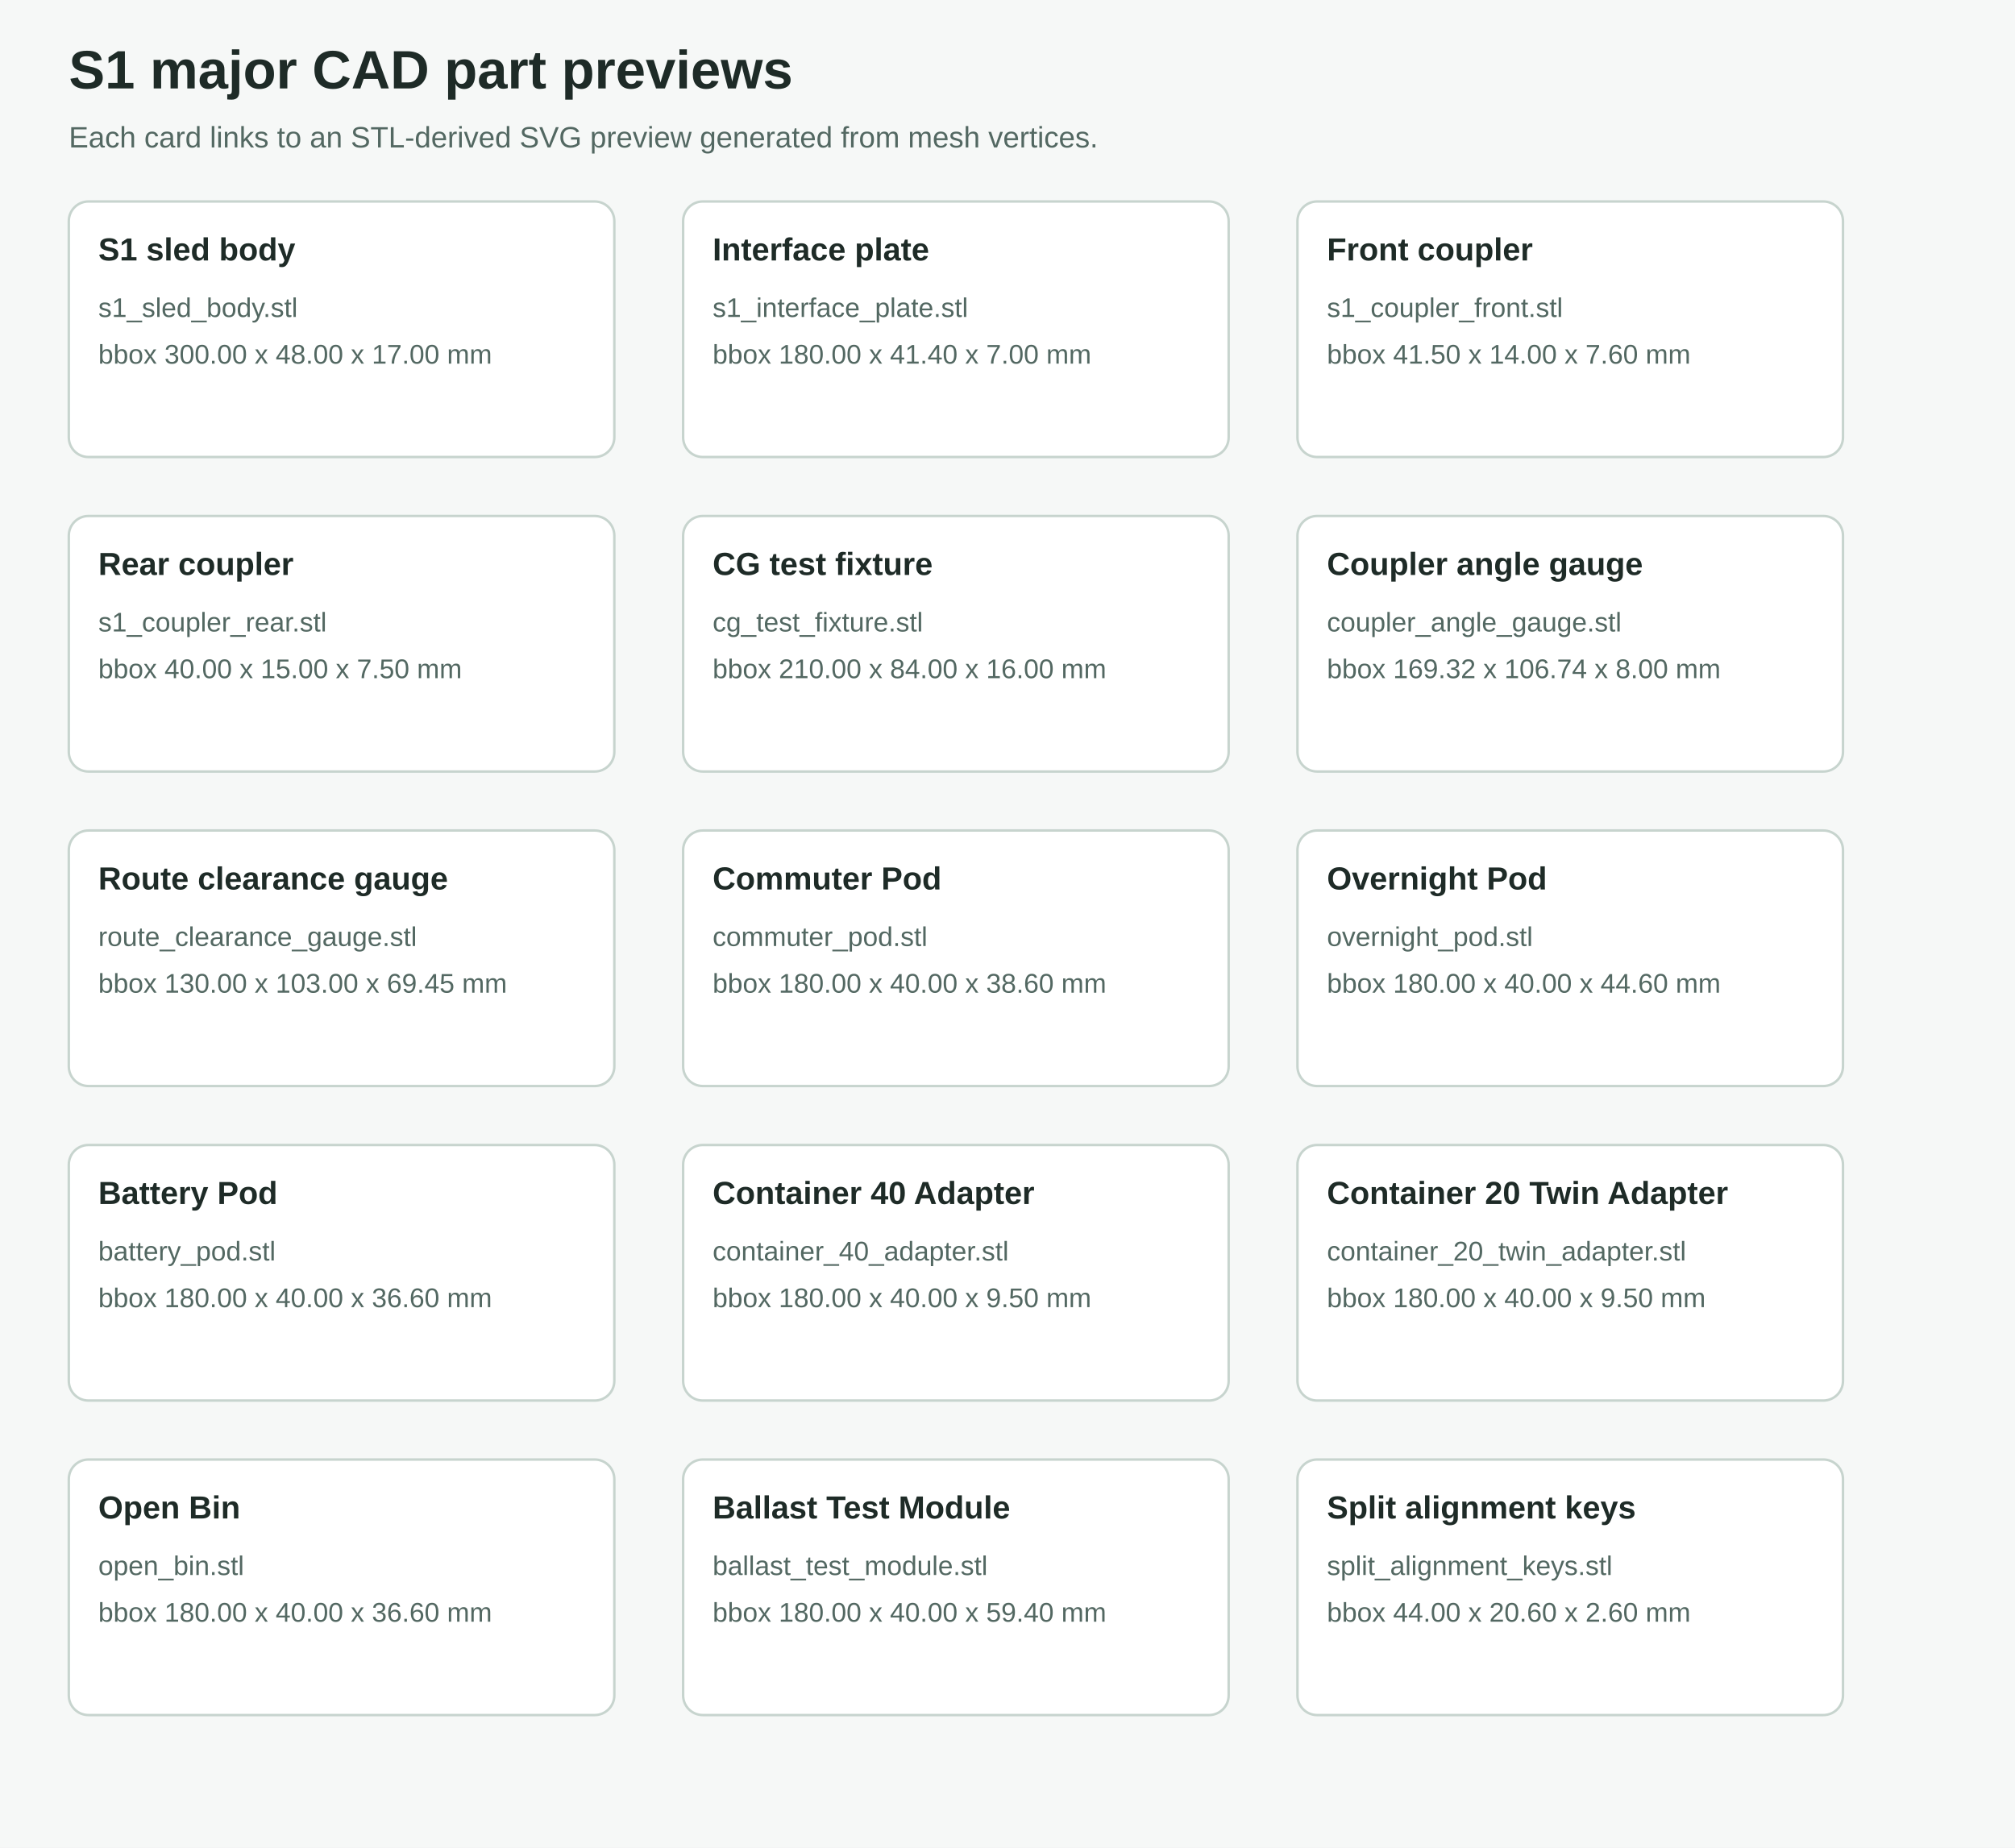
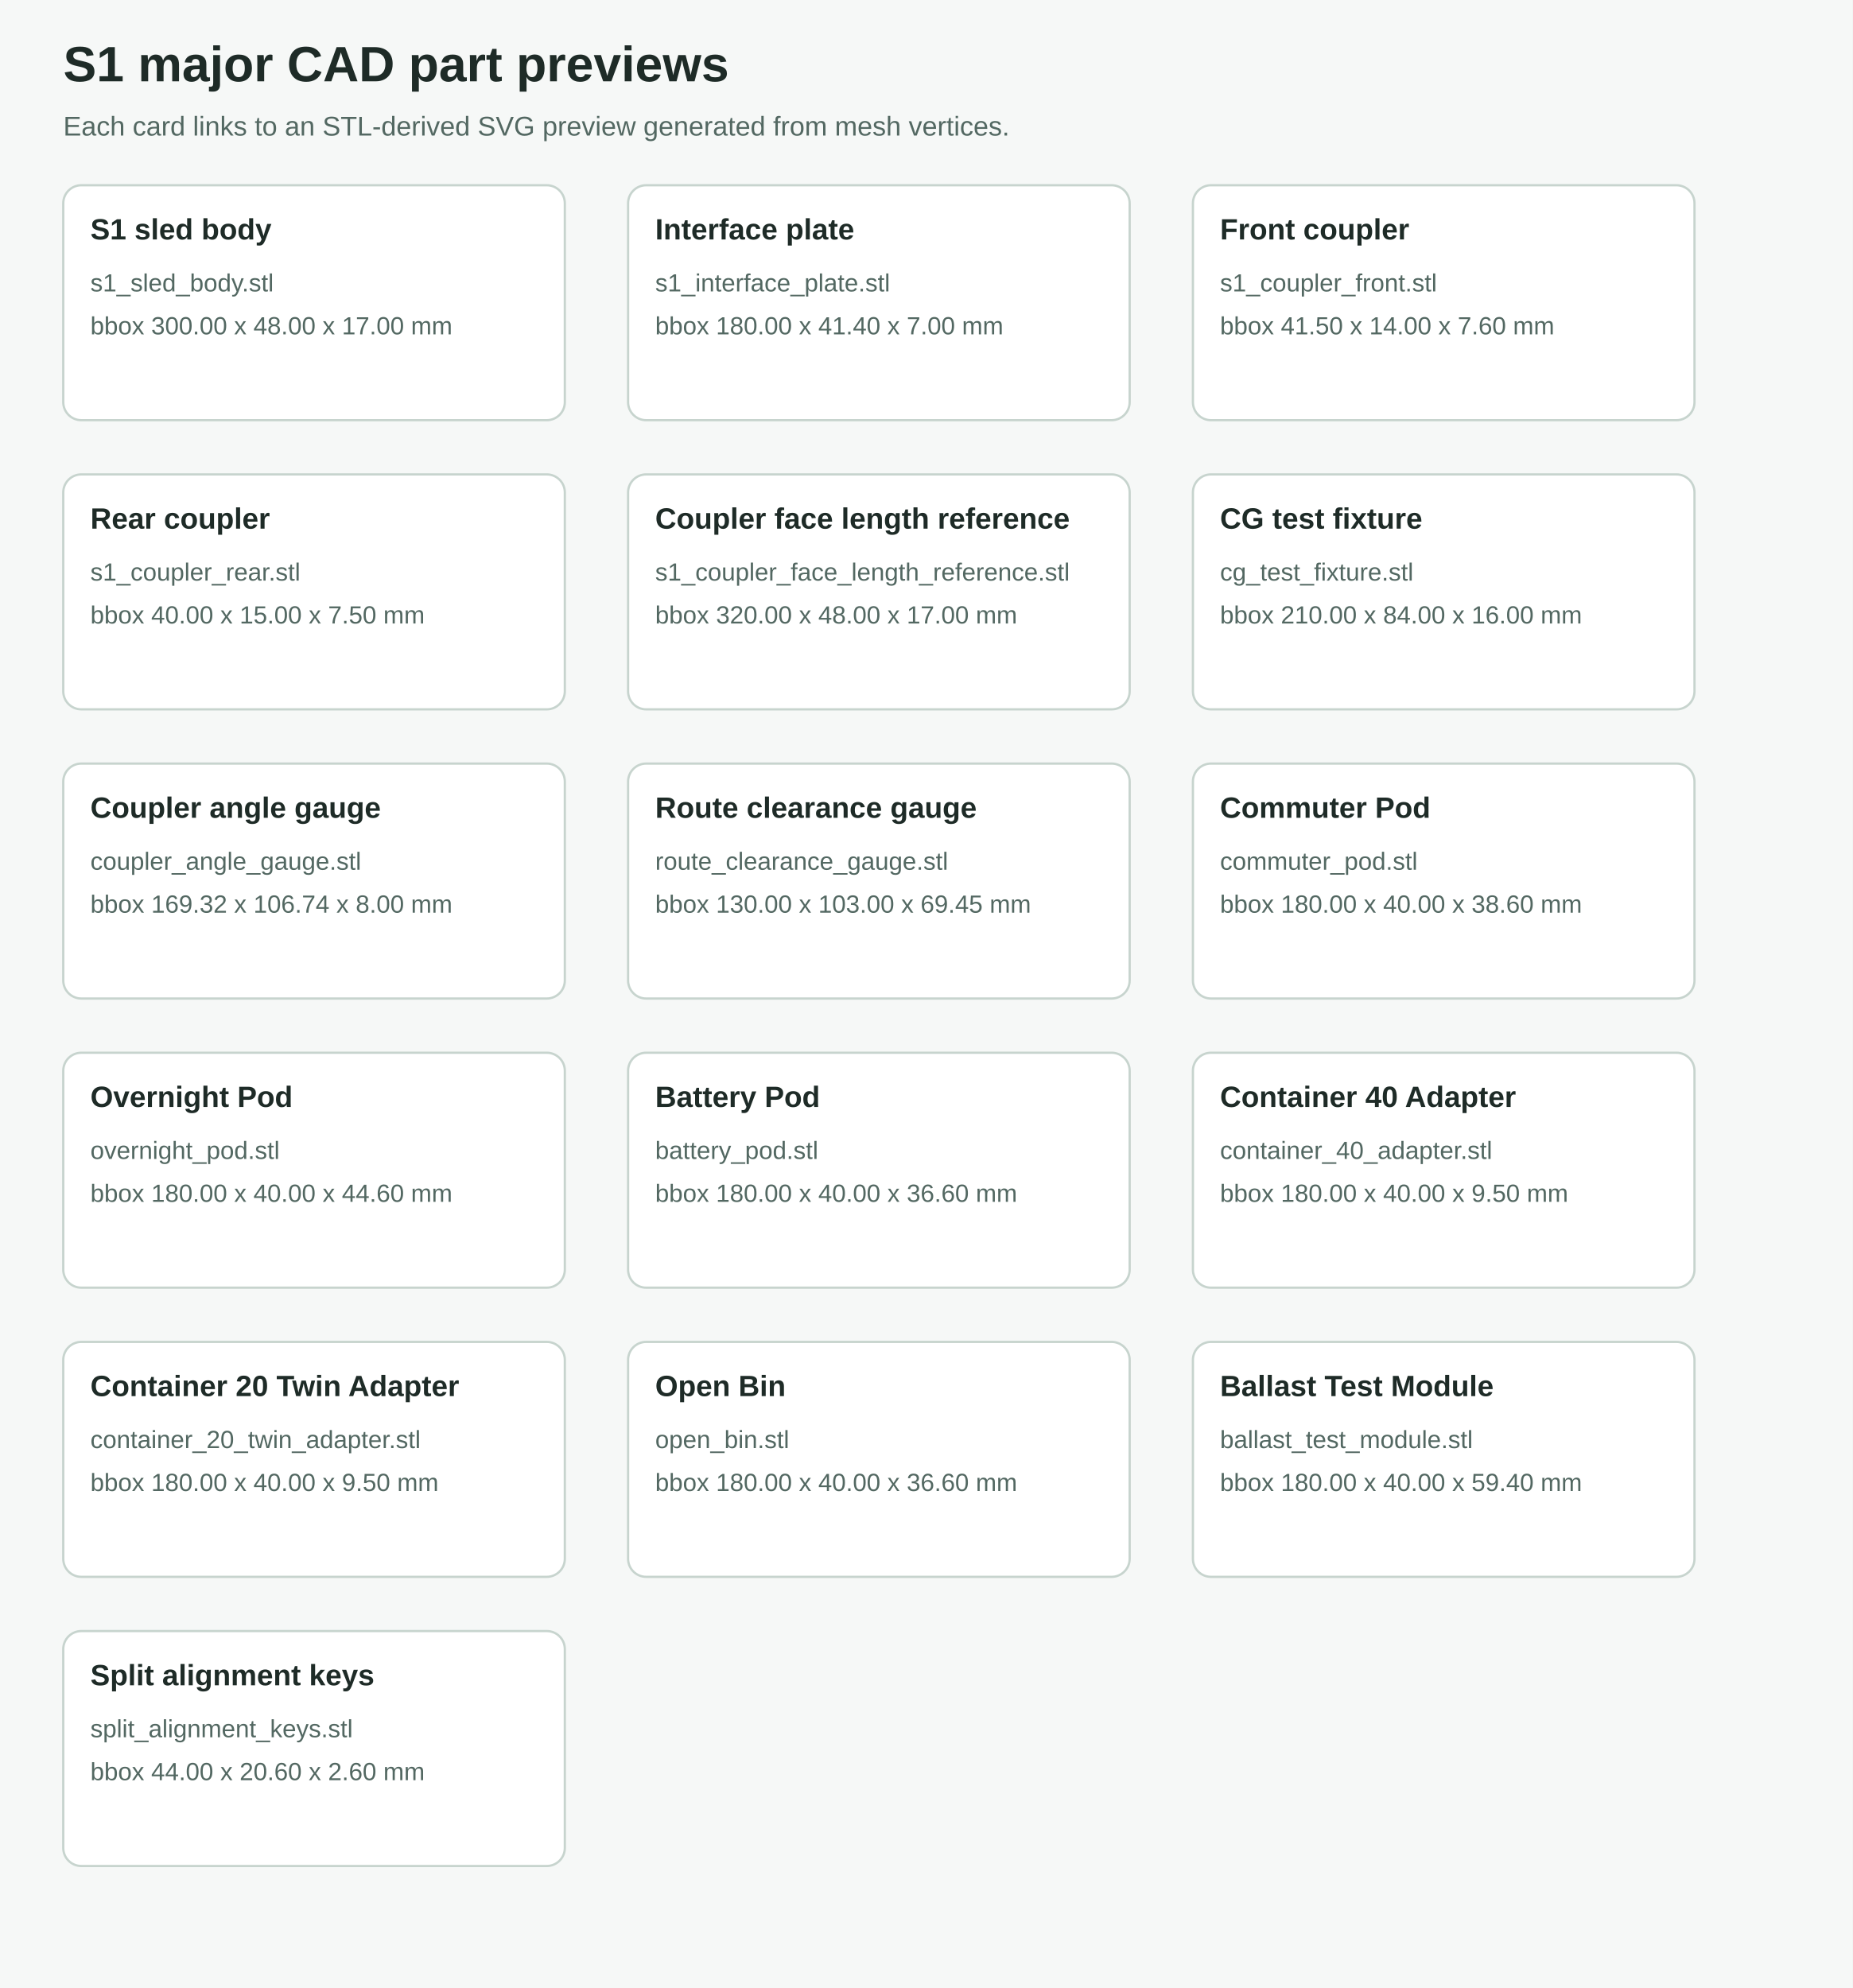
- <svg xmlns="http://www.w3.org/2000/svg" width="820" height="752" viewBox="0 0 820 752" role="img">
+ <svg xmlns="http://www.w3.org/2000/svg" width="820" height="880" viewBox="0 0 820 880" role="img">
  <rect width="100%" height="100%" fill="#f6f8f7" />
  <text x="28" y="36" font-family="Arial, sans-serif" font-size="22" font-weight="700" fill="#1e2b27">S1 major CAD part previews</text>
  <text x="28" y="60" font-family="Arial, sans-serif" font-size="12" fill="#536862">Each card links to an STL-derived SVG preview generated from mesh vertices.</text>
  <a href="s1_sled_body.svg">
    <rect x="28" y="82" width="222" height="104" rx="8" fill="#ffffff" stroke="#c7d4ce" />
    <text x="40" y="106" font-family="Arial, sans-serif" font-size="13" font-weight="700" fill="#1e2b27">S1 sled body</text>
    <text x="40" y="129" font-family="Arial, sans-serif" font-size="11" fill="#536862">s1_sled_body.stl</text>
    <text x="40" y="148" font-family="Arial, sans-serif" font-size="11" fill="#536862">bbox 300.00 x 48.00 x 17.00 mm</text>
  </a>
  <a href="s1_interface_plate.svg">
    <rect x="278" y="82" width="222" height="104" rx="8" fill="#ffffff" stroke="#c7d4ce" />
    <text x="290" y="106" font-family="Arial, sans-serif" font-size="13" font-weight="700" fill="#1e2b27">Interface plate</text>
    <text x="290" y="129" font-family="Arial, sans-serif" font-size="11" fill="#536862">s1_interface_plate.stl</text>
    <text x="290" y="148" font-family="Arial, sans-serif" font-size="11" fill="#536862">bbox 180.00 x 41.40 x 7.00 mm</text>
  </a>
  <a href="s1_coupler_front.svg">
    <rect x="528" y="82" width="222" height="104" rx="8" fill="#ffffff" stroke="#c7d4ce" />
    <text x="540" y="106" font-family="Arial, sans-serif" font-size="13" font-weight="700" fill="#1e2b27">Front coupler</text>
    <text x="540" y="129" font-family="Arial, sans-serif" font-size="11" fill="#536862">s1_coupler_front.stl</text>
    <text x="540" y="148" font-family="Arial, sans-serif" font-size="11" fill="#536862">bbox 41.50 x 14.00 x 7.60 mm</text>
  </a>
  <a href="s1_coupler_rear.svg">
    <rect x="28" y="210" width="222" height="104" rx="8" fill="#ffffff" stroke="#c7d4ce" />
    <text x="40" y="234" font-family="Arial, sans-serif" font-size="13" font-weight="700" fill="#1e2b27">Rear coupler</text>
    <text x="40" y="257" font-family="Arial, sans-serif" font-size="11" fill="#536862">s1_coupler_rear.stl</text>
    <text x="40" y="276" font-family="Arial, sans-serif" font-size="11" fill="#536862">bbox 40.00 x 15.00 x 7.50 mm</text>
  </a>
+   <a href="s1_coupler_face_length_reference.svg">
+     <rect x="278" y="210" width="222" height="104" rx="8" fill="#ffffff" stroke="#c7d4ce" />
+     <text x="290" y="234" font-family="Arial, sans-serif" font-size="13" font-weight="700" fill="#1e2b27">Coupler face length reference</text>
+     <text x="290" y="257" font-family="Arial, sans-serif" font-size="11" fill="#536862">s1_coupler_face_length_reference.stl</text>
+     <text x="290" y="276" font-family="Arial, sans-serif" font-size="11" fill="#536862">bbox 320.00 x 48.00 x 17.00 mm</text>
+   </a>
  <a href="cg_test_fixture.svg">
-     <rect x="278" y="210" width="222" height="104" rx="8" fill="#ffffff" stroke="#c7d4ce" />
-     <text x="290" y="234" font-family="Arial, sans-serif" font-size="13" font-weight="700" fill="#1e2b27">CG test fixture</text>
-     <text x="290" y="257" font-family="Arial, sans-serif" font-size="11" fill="#536862">cg_test_fixture.stl</text>
-     <text x="290" y="276" font-family="Arial, sans-serif" font-size="11" fill="#536862">bbox 210.00 x 84.00 x 16.00 mm</text>
+     <rect x="528" y="210" width="222" height="104" rx="8" fill="#ffffff" stroke="#c7d4ce" />
+     <text x="540" y="234" font-family="Arial, sans-serif" font-size="13" font-weight="700" fill="#1e2b27">CG test fixture</text>
+     <text x="540" y="257" font-family="Arial, sans-serif" font-size="11" fill="#536862">cg_test_fixture.stl</text>
+     <text x="540" y="276" font-family="Arial, sans-serif" font-size="11" fill="#536862">bbox 210.00 x 84.00 x 16.00 mm</text>
  </a>
  <a href="coupler_angle_gauge.svg">
-     <rect x="528" y="210" width="222" height="104" rx="8" fill="#ffffff" stroke="#c7d4ce" />
-     <text x="540" y="234" font-family="Arial, sans-serif" font-size="13" font-weight="700" fill="#1e2b27">Coupler angle gauge</text>
-     <text x="540" y="257" font-family="Arial, sans-serif" font-size="11" fill="#536862">coupler_angle_gauge.stl</text>
-     <text x="540" y="276" font-family="Arial, sans-serif" font-size="11" fill="#536862">bbox 169.32 x 106.74 x 8.00 mm</text>
+     <rect x="28" y="338" width="222" height="104" rx="8" fill="#ffffff" stroke="#c7d4ce" />
+     <text x="40" y="362" font-family="Arial, sans-serif" font-size="13" font-weight="700" fill="#1e2b27">Coupler angle gauge</text>
+     <text x="40" y="385" font-family="Arial, sans-serif" font-size="11" fill="#536862">coupler_angle_gauge.stl</text>
+     <text x="40" y="404" font-family="Arial, sans-serif" font-size="11" fill="#536862">bbox 169.32 x 106.74 x 8.00 mm</text>
  </a>
  <a href="route_clearance_gauge.svg">
-     <rect x="28" y="338" width="222" height="104" rx="8" fill="#ffffff" stroke="#c7d4ce" />
-     <text x="40" y="362" font-family="Arial, sans-serif" font-size="13" font-weight="700" fill="#1e2b27">Route clearance gauge</text>
-     <text x="40" y="385" font-family="Arial, sans-serif" font-size="11" fill="#536862">route_clearance_gauge.stl</text>
-     <text x="40" y="404" font-family="Arial, sans-serif" font-size="11" fill="#536862">bbox 130.00 x 103.00 x 69.45 mm</text>
+     <rect x="278" y="338" width="222" height="104" rx="8" fill="#ffffff" stroke="#c7d4ce" />
+     <text x="290" y="362" font-family="Arial, sans-serif" font-size="13" font-weight="700" fill="#1e2b27">Route clearance gauge</text>
+     <text x="290" y="385" font-family="Arial, sans-serif" font-size="11" fill="#536862">route_clearance_gauge.stl</text>
+     <text x="290" y="404" font-family="Arial, sans-serif" font-size="11" fill="#536862">bbox 130.00 x 103.00 x 69.45 mm</text>
  </a>
  <a href="commuter_pod.svg">
-     <rect x="278" y="338" width="222" height="104" rx="8" fill="#ffffff" stroke="#c7d4ce" />
-     <text x="290" y="362" font-family="Arial, sans-serif" font-size="13" font-weight="700" fill="#1e2b27">Commuter Pod</text>
-     <text x="290" y="385" font-family="Arial, sans-serif" font-size="11" fill="#536862">commuter_pod.stl</text>
-     <text x="290" y="404" font-family="Arial, sans-serif" font-size="11" fill="#536862">bbox 180.00 x 40.00 x 38.60 mm</text>
+     <rect x="528" y="338" width="222" height="104" rx="8" fill="#ffffff" stroke="#c7d4ce" />
+     <text x="540" y="362" font-family="Arial, sans-serif" font-size="13" font-weight="700" fill="#1e2b27">Commuter Pod</text>
+     <text x="540" y="385" font-family="Arial, sans-serif" font-size="11" fill="#536862">commuter_pod.stl</text>
+     <text x="540" y="404" font-family="Arial, sans-serif" font-size="11" fill="#536862">bbox 180.00 x 40.00 x 38.60 mm</text>
  </a>
  <a href="overnight_pod.svg">
-     <rect x="528" y="338" width="222" height="104" rx="8" fill="#ffffff" stroke="#c7d4ce" />
-     <text x="540" y="362" font-family="Arial, sans-serif" font-size="13" font-weight="700" fill="#1e2b27">Overnight Pod</text>
-     <text x="540" y="385" font-family="Arial, sans-serif" font-size="11" fill="#536862">overnight_pod.stl</text>
-     <text x="540" y="404" font-family="Arial, sans-serif" font-size="11" fill="#536862">bbox 180.00 x 40.00 x 44.60 mm</text>
+     <rect x="28" y="466" width="222" height="104" rx="8" fill="#ffffff" stroke="#c7d4ce" />
+     <text x="40" y="490" font-family="Arial, sans-serif" font-size="13" font-weight="700" fill="#1e2b27">Overnight Pod</text>
+     <text x="40" y="513" font-family="Arial, sans-serif" font-size="11" fill="#536862">overnight_pod.stl</text>
+     <text x="40" y="532" font-family="Arial, sans-serif" font-size="11" fill="#536862">bbox 180.00 x 40.00 x 44.60 mm</text>
  </a>
  <a href="battery_pod.svg">
-     <rect x="28" y="466" width="222" height="104" rx="8" fill="#ffffff" stroke="#c7d4ce" />
-     <text x="40" y="490" font-family="Arial, sans-serif" font-size="13" font-weight="700" fill="#1e2b27">Battery Pod</text>
-     <text x="40" y="513" font-family="Arial, sans-serif" font-size="11" fill="#536862">battery_pod.stl</text>
-     <text x="40" y="532" font-family="Arial, sans-serif" font-size="11" fill="#536862">bbox 180.00 x 40.00 x 36.60 mm</text>
+     <rect x="278" y="466" width="222" height="104" rx="8" fill="#ffffff" stroke="#c7d4ce" />
+     <text x="290" y="490" font-family="Arial, sans-serif" font-size="13" font-weight="700" fill="#1e2b27">Battery Pod</text>
+     <text x="290" y="513" font-family="Arial, sans-serif" font-size="11" fill="#536862">battery_pod.stl</text>
+     <text x="290" y="532" font-family="Arial, sans-serif" font-size="11" fill="#536862">bbox 180.00 x 40.00 x 36.60 mm</text>
  </a>
  <a href="container_40_adapter.svg">
-     <rect x="278" y="466" width="222" height="104" rx="8" fill="#ffffff" stroke="#c7d4ce" />
-     <text x="290" y="490" font-family="Arial, sans-serif" font-size="13" font-weight="700" fill="#1e2b27">Container 40 Adapter</text>
-     <text x="290" y="513" font-family="Arial, sans-serif" font-size="11" fill="#536862">container_40_adapter.stl</text>
-     <text x="290" y="532" font-family="Arial, sans-serif" font-size="11" fill="#536862">bbox 180.00 x 40.00 x 9.50 mm</text>
+     <rect x="528" y="466" width="222" height="104" rx="8" fill="#ffffff" stroke="#c7d4ce" />
+     <text x="540" y="490" font-family="Arial, sans-serif" font-size="13" font-weight="700" fill="#1e2b27">Container 40 Adapter</text>
+     <text x="540" y="513" font-family="Arial, sans-serif" font-size="11" fill="#536862">container_40_adapter.stl</text>
+     <text x="540" y="532" font-family="Arial, sans-serif" font-size="11" fill="#536862">bbox 180.00 x 40.00 x 9.50 mm</text>
  </a>
  <a href="container_20_twin_adapter.svg">
-     <rect x="528" y="466" width="222" height="104" rx="8" fill="#ffffff" stroke="#c7d4ce" />
-     <text x="540" y="490" font-family="Arial, sans-serif" font-size="13" font-weight="700" fill="#1e2b27">Container 20 Twin Adapter</text>
-     <text x="540" y="513" font-family="Arial, sans-serif" font-size="11" fill="#536862">container_20_twin_adapter.stl</text>
-     <text x="540" y="532" font-family="Arial, sans-serif" font-size="11" fill="#536862">bbox 180.00 x 40.00 x 9.50 mm</text>
+     <rect x="28" y="594" width="222" height="104" rx="8" fill="#ffffff" stroke="#c7d4ce" />
+     <text x="40" y="618" font-family="Arial, sans-serif" font-size="13" font-weight="700" fill="#1e2b27">Container 20 Twin Adapter</text>
+     <text x="40" y="641" font-family="Arial, sans-serif" font-size="11" fill="#536862">container_20_twin_adapter.stl</text>
+     <text x="40" y="660" font-family="Arial, sans-serif" font-size="11" fill="#536862">bbox 180.00 x 40.00 x 9.50 mm</text>
  </a>
  <a href="open_bin.svg">
-     <rect x="28" y="594" width="222" height="104" rx="8" fill="#ffffff" stroke="#c7d4ce" />
-     <text x="40" y="618" font-family="Arial, sans-serif" font-size="13" font-weight="700" fill="#1e2b27">Open Bin</text>
-     <text x="40" y="641" font-family="Arial, sans-serif" font-size="11" fill="#536862">open_bin.stl</text>
-     <text x="40" y="660" font-family="Arial, sans-serif" font-size="11" fill="#536862">bbox 180.00 x 40.00 x 36.60 mm</text>
+     <rect x="278" y="594" width="222" height="104" rx="8" fill="#ffffff" stroke="#c7d4ce" />
+     <text x="290" y="618" font-family="Arial, sans-serif" font-size="13" font-weight="700" fill="#1e2b27">Open Bin</text>
+     <text x="290" y="641" font-family="Arial, sans-serif" font-size="11" fill="#536862">open_bin.stl</text>
+     <text x="290" y="660" font-family="Arial, sans-serif" font-size="11" fill="#536862">bbox 180.00 x 40.00 x 36.60 mm</text>
  </a>
  <a href="ballast_test_module.svg">
-     <rect x="278" y="594" width="222" height="104" rx="8" fill="#ffffff" stroke="#c7d4ce" />
-     <text x="290" y="618" font-family="Arial, sans-serif" font-size="13" font-weight="700" fill="#1e2b27">Ballast Test Module</text>
-     <text x="290" y="641" font-family="Arial, sans-serif" font-size="11" fill="#536862">ballast_test_module.stl</text>
-     <text x="290" y="660" font-family="Arial, sans-serif" font-size="11" fill="#536862">bbox 180.00 x 40.00 x 59.40 mm</text>
+     <rect x="528" y="594" width="222" height="104" rx="8" fill="#ffffff" stroke="#c7d4ce" />
+     <text x="540" y="618" font-family="Arial, sans-serif" font-size="13" font-weight="700" fill="#1e2b27">Ballast Test Module</text>
+     <text x="540" y="641" font-family="Arial, sans-serif" font-size="11" fill="#536862">ballast_test_module.stl</text>
+     <text x="540" y="660" font-family="Arial, sans-serif" font-size="11" fill="#536862">bbox 180.00 x 40.00 x 59.40 mm</text>
  </a>
  <a href="split_alignment_keys.svg">
-     <rect x="528" y="594" width="222" height="104" rx="8" fill="#ffffff" stroke="#c7d4ce" />
-     <text x="540" y="618" font-family="Arial, sans-serif" font-size="13" font-weight="700" fill="#1e2b27">Split alignment keys</text>
-     <text x="540" y="641" font-family="Arial, sans-serif" font-size="11" fill="#536862">split_alignment_keys.stl</text>
-     <text x="540" y="660" font-family="Arial, sans-serif" font-size="11" fill="#536862">bbox 44.00 x 20.60 x 2.60 mm</text>
+     <rect x="28" y="722" width="222" height="104" rx="8" fill="#ffffff" stroke="#c7d4ce" />
+     <text x="40" y="746" font-family="Arial, sans-serif" font-size="13" font-weight="700" fill="#1e2b27">Split alignment keys</text>
+     <text x="40" y="769" font-family="Arial, sans-serif" font-size="11" fill="#536862">split_alignment_keys.stl</text>
+     <text x="40" y="788" font-family="Arial, sans-serif" font-size="11" fill="#536862">bbox 44.00 x 20.60 x 2.60 mm</text>
  </a>
</svg>
